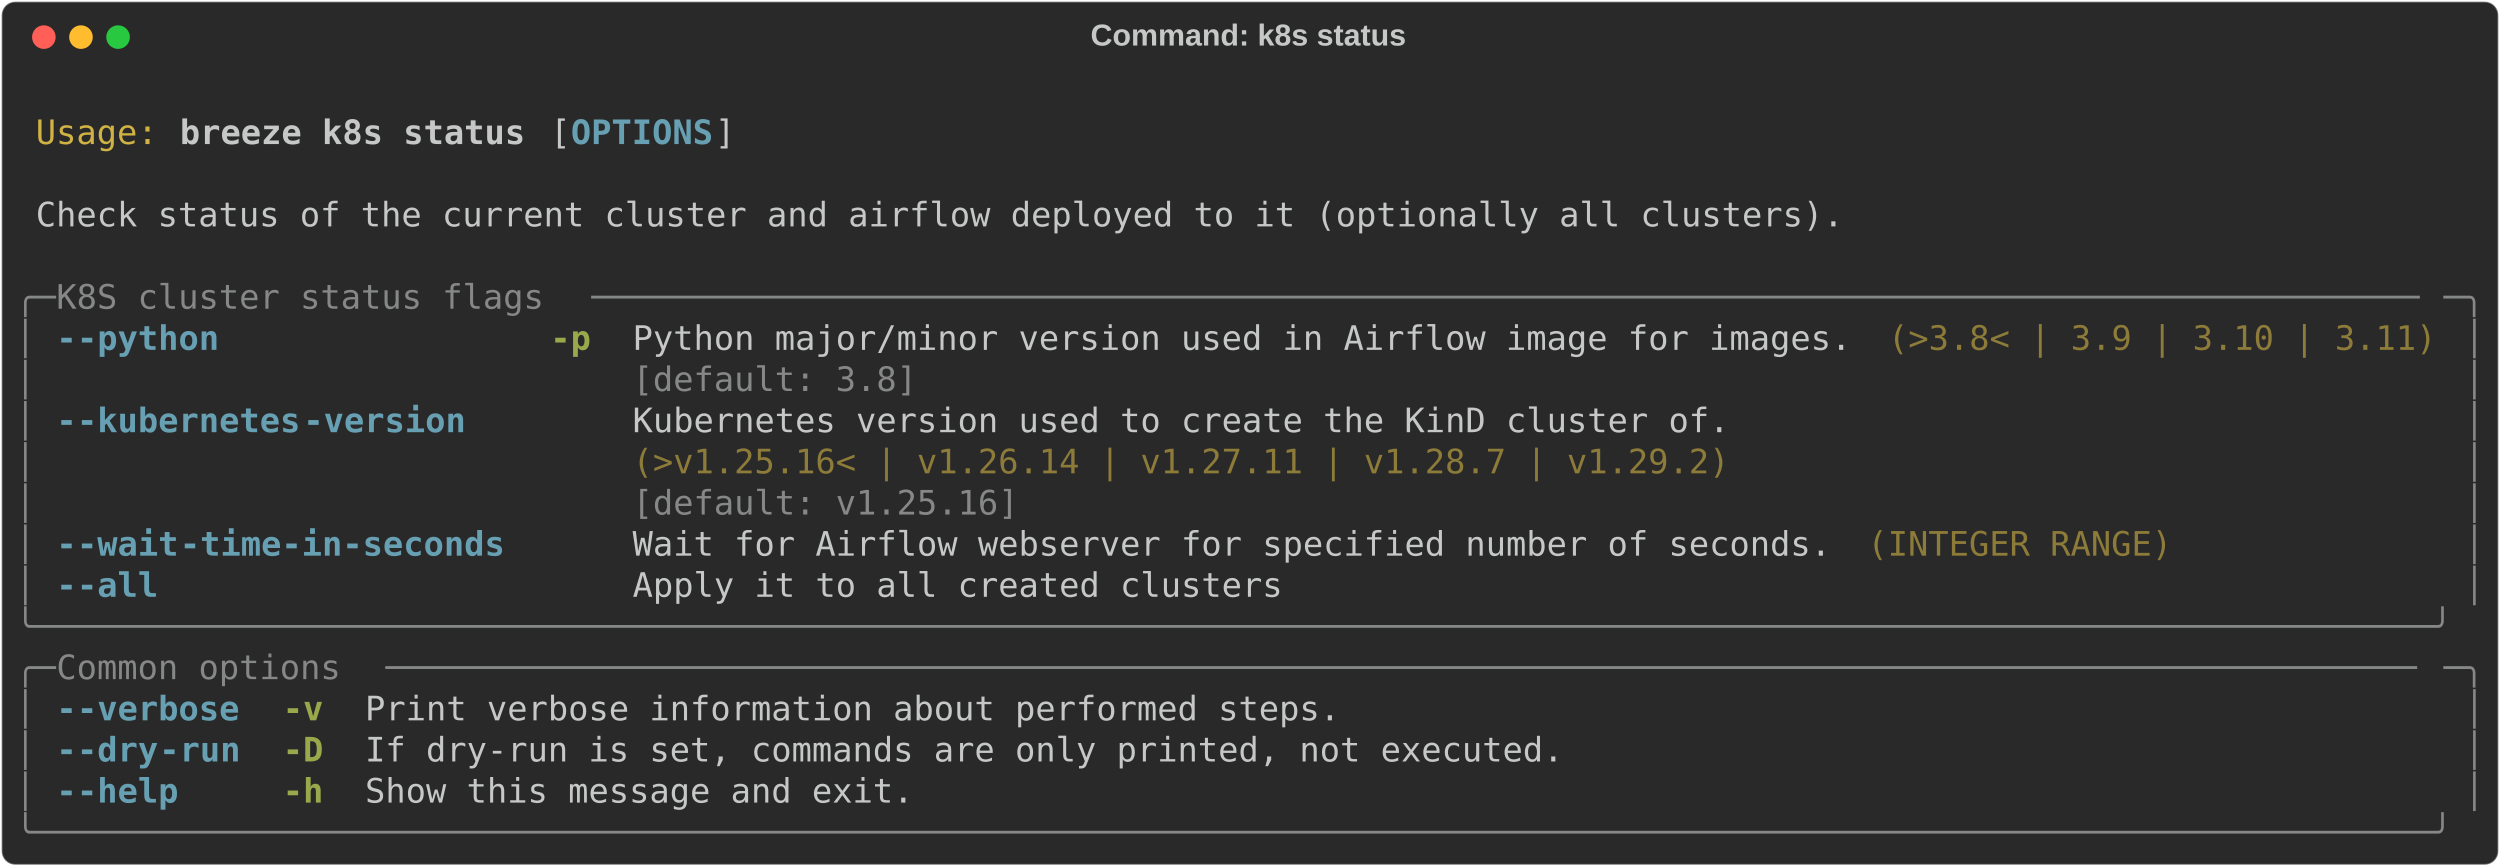
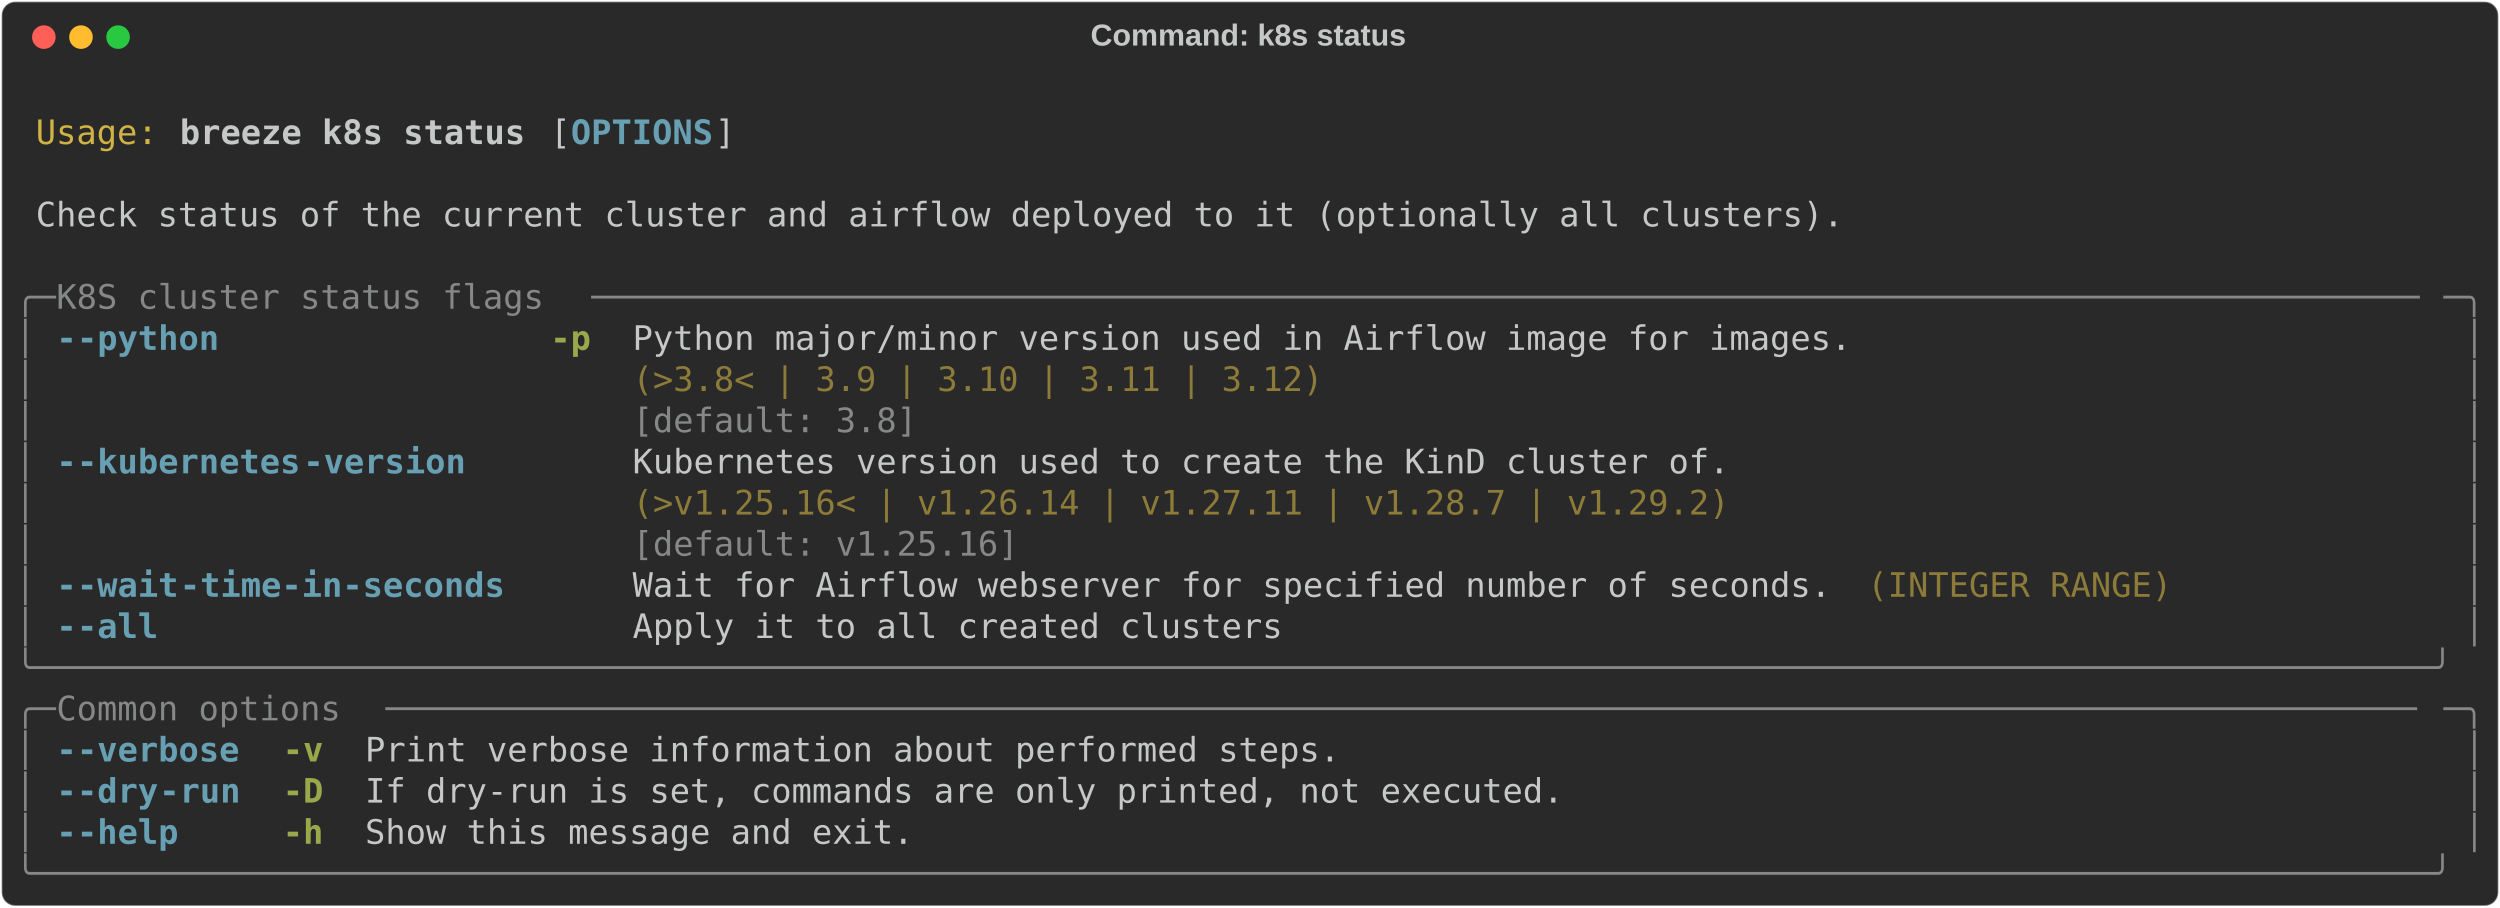
- <svg xmlns="http://www.w3.org/2000/svg" class="rich-terminal" viewBox="0 0 1482 513.6">
+ <svg xmlns="http://www.w3.org/2000/svg" class="rich-terminal" viewBox="0 0 1482 538.0">
  <style>

    @font-face {
        font-family: "Fira Code";
        src: local("FiraCode-Regular"),
                url("https://cdnjs.cloudflare.com/ajax/libs/firacode/6.2.0/woff2/FiraCode-Regular.woff2") format("woff2"),
                url("https://cdnjs.cloudflare.com/ajax/libs/firacode/6.2.0/woff/FiraCode-Regular.woff") format("woff");
        font-style: normal;
        font-weight: 400;
    }
    @font-face {
        font-family: "Fira Code";
        src: local("FiraCode-Bold"),
                url("https://cdnjs.cloudflare.com/ajax/libs/firacode/6.2.0/woff2/FiraCode-Bold.woff2") format("woff2"),
                url("https://cdnjs.cloudflare.com/ajax/libs/firacode/6.2.0/woff/FiraCode-Bold.woff") format("woff");
        font-style: bold;
        font-weight: 700;
    }

    .breeze-k8s-status-matrix {
        font-family: Fira Code, monospace;
        font-size: 20px;
        line-height: 24.4px;
        font-variant-east-asian: full-width;
    }

    .breeze-k8s-status-title {
        font-size: 18px;
        font-weight: bold;
        font-family: arial;
    }

    .breeze-k8s-status-r1 { fill: #c5c8c6 }
.breeze-k8s-status-r2 { fill: #d0b344 }
.breeze-k8s-status-r3 { fill: #c5c8c6;font-weight: bold }
.breeze-k8s-status-r4 { fill: #68a0b3;font-weight: bold }
.breeze-k8s-status-r5 { fill: #868887 }
.breeze-k8s-status-r6 { fill: #98a84b;font-weight: bold }
.breeze-k8s-status-r7 { fill: #8d7b39 }
    </style>
  <defs>
    <clipPath id="breeze-k8s-status-clip-terminal">
-       <rect x="0" y="0" width="1463.0" height="462.6" />
+       <rect x="0" y="0" width="1463.0" height="487.0" />
    </clipPath>
    <clipPath id="breeze-k8s-status-line-0">
      <rect x="0" y="1.5" width="1464" height="24.65" />
    </clipPath>
    <clipPath id="breeze-k8s-status-line-1">
      <rect x="0" y="25.9" width="1464" height="24.65" />
    </clipPath>
    <clipPath id="breeze-k8s-status-line-2">
      <rect x="0" y="50.3" width="1464" height="24.65" />
    </clipPath>
    <clipPath id="breeze-k8s-status-line-3">
      <rect x="0" y="74.7" width="1464" height="24.65" />
    </clipPath>
    <clipPath id="breeze-k8s-status-line-4">
      <rect x="0" y="99.1" width="1464" height="24.65" />
    </clipPath>
    <clipPath id="breeze-k8s-status-line-5">
      <rect x="0" y="123.5" width="1464" height="24.65" />
    </clipPath>
    <clipPath id="breeze-k8s-status-line-6">
      <rect x="0" y="147.9" width="1464" height="24.65" />
    </clipPath>
    <clipPath id="breeze-k8s-status-line-7">
      <rect x="0" y="172.3" width="1464" height="24.65" />
    </clipPath>
    <clipPath id="breeze-k8s-status-line-8">
      <rect x="0" y="196.7" width="1464" height="24.65" />
    </clipPath>
    <clipPath id="breeze-k8s-status-line-9">
      <rect x="0" y="221.1" width="1464" height="24.65" />
    </clipPath>
    <clipPath id="breeze-k8s-status-line-10">
      <rect x="0" y="245.5" width="1464" height="24.65" />
    </clipPath>
    <clipPath id="breeze-k8s-status-line-11">
      <rect x="0" y="269.9" width="1464" height="24.65" />
    </clipPath>
    <clipPath id="breeze-k8s-status-line-12">
      <rect x="0" y="294.3" width="1464" height="24.65" />
    </clipPath>
    <clipPath id="breeze-k8s-status-line-13">
      <rect x="0" y="318.7" width="1464" height="24.65" />
    </clipPath>
    <clipPath id="breeze-k8s-status-line-14">
      <rect x="0" y="343.1" width="1464" height="24.65" />
    </clipPath>
    <clipPath id="breeze-k8s-status-line-15">
      <rect x="0" y="367.5" width="1464" height="24.65" />
    </clipPath>
    <clipPath id="breeze-k8s-status-line-16">
      <rect x="0" y="391.9" width="1464" height="24.65" />
    </clipPath>
    <clipPath id="breeze-k8s-status-line-17">
      <rect x="0" y="416.3" width="1464" height="24.65" />
    </clipPath>
+     <clipPath id="breeze-k8s-status-line-18">
+       <rect x="0" y="440.7" width="1464" height="24.65" />
+     </clipPath>
  </defs>
-   <rect fill="#292929" stroke="rgba(255,255,255,0.35)" stroke-width="1" x="1" y="1" width="1480" height="511.6" rx="8" />
+   <rect fill="#292929" stroke="rgba(255,255,255,0.35)" stroke-width="1" x="1" y="1" width="1480" height="536" rx="8" />
  <text class="breeze-k8s-status-title" fill="#c5c8c6" text-anchor="middle" x="740" y="27">Command: k8s status</text>
  <g transform="translate(26,22)">
    <circle cx="0" cy="0" r="7" fill="#ff5f57" />
    <circle cx="22" cy="0" r="7" fill="#febc2e" />
    <circle cx="44" cy="0" r="7" fill="#28c840" />
  </g>
  <g transform="translate(9, 41)" clip-path="url(#breeze-k8s-status-clip-terminal)">
    <g class="breeze-k8s-status-matrix">
      <text class="breeze-k8s-status-r1" x="1464" y="20" textLength="12.2" clip-path="url(#breeze-k8s-status-line-0)">
</text>
      <text class="breeze-k8s-status-r2" x="12.2" y="44.4" textLength="73.2" clip-path="url(#breeze-k8s-status-line-1)">Usage:</text>
      <text class="breeze-k8s-status-r3" x="97.6" y="44.4" textLength="207.4" clip-path="url(#breeze-k8s-status-line-1)">breeze k8s status</text>
      <text class="breeze-k8s-status-r1" x="317.2" y="44.4" textLength="12.2" clip-path="url(#breeze-k8s-status-line-1)">[</text>
      <text class="breeze-k8s-status-r4" x="329.4" y="44.4" textLength="85.4" clip-path="url(#breeze-k8s-status-line-1)">OPTIONS</text>
      <text class="breeze-k8s-status-r1" x="414.8" y="44.4" textLength="12.2" clip-path="url(#breeze-k8s-status-line-1)">]</text>
      <text class="breeze-k8s-status-r1" x="1464" y="44.4" textLength="12.2" clip-path="url(#breeze-k8s-status-line-1)">
</text>
      <text class="breeze-k8s-status-r1" x="1464" y="68.8" textLength="12.2" clip-path="url(#breeze-k8s-status-line-2)">
</text>
      <text class="breeze-k8s-status-r1" x="12.2" y="93.2" textLength="1085.8" clip-path="url(#breeze-k8s-status-line-3)">Check status of the current cluster and airflow deployed to it (optionally all clusters).</text>
      <text class="breeze-k8s-status-r1" x="1464" y="93.2" textLength="12.2" clip-path="url(#breeze-k8s-status-line-3)">
</text>
      <text class="breeze-k8s-status-r1" x="1464" y="117.6" textLength="12.2" clip-path="url(#breeze-k8s-status-line-4)">
</text>
      <text class="breeze-k8s-status-r5" x="0" y="142" textLength="24.4" clip-path="url(#breeze-k8s-status-line-5)">╭─</text>
      <text class="breeze-k8s-status-r5" x="24.4" y="142" textLength="317.2" clip-path="url(#breeze-k8s-status-line-5)"> K8S cluster status flags </text>
      <text class="breeze-k8s-status-r5" x="341.6" y="142" textLength="1098" clip-path="url(#breeze-k8s-status-line-5)">──────────────────────────────────────────────────────────────────────────────────────────</text>
      <text class="breeze-k8s-status-r5" x="1439.6" y="142" textLength="24.4" clip-path="url(#breeze-k8s-status-line-5)">─╮</text>
      <text class="breeze-k8s-status-r1" x="1464" y="142" textLength="12.2" clip-path="url(#breeze-k8s-status-line-5)">
</text>
      <text class="breeze-k8s-status-r5" x="0" y="166.4" textLength="12.2" clip-path="url(#breeze-k8s-status-line-6)">│</text>
      <text class="breeze-k8s-status-r4" x="24.4" y="166.4" textLength="12.2" clip-path="url(#breeze-k8s-status-line-6)">-</text>
      <text class="breeze-k8s-status-r4" x="36.6" y="166.4" textLength="85.4" clip-path="url(#breeze-k8s-status-line-6)">-python</text>
      <text class="breeze-k8s-status-r6" x="317.2" y="166.4" textLength="24.4" clip-path="url(#breeze-k8s-status-line-6)">-p</text>
      <text class="breeze-k8s-status-r1" x="366" y="166.4" textLength="732" clip-path="url(#breeze-k8s-status-line-6)">Python major/minor version used in Airflow image for images.</text>
-       <text class="breeze-k8s-status-r7" x="1110.2" y="166.4" textLength="329.4" clip-path="url(#breeze-k8s-status-line-6)">(&gt;3.8&lt; | 3.9 | 3.10 | 3.11)</text>
      <text class="breeze-k8s-status-r5" x="1451.8" y="166.4" textLength="12.2" clip-path="url(#breeze-k8s-status-line-6)">│</text>
      <text class="breeze-k8s-status-r1" x="1464" y="166.4" textLength="12.2" clip-path="url(#breeze-k8s-status-line-6)">
</text>
      <text class="breeze-k8s-status-r5" x="0" y="190.8" textLength="12.2" clip-path="url(#breeze-k8s-status-line-7)">│</text>
-       <text class="breeze-k8s-status-r5" x="366" y="190.8" textLength="732" clip-path="url(#breeze-k8s-status-line-7)">[default: 3.8]                                              </text>
+       <text class="breeze-k8s-status-r7" x="366" y="190.8" textLength="732" clip-path="url(#breeze-k8s-status-line-7)">(&gt;3.8&lt; | 3.9 | 3.10 | 3.11 | 3.12)                          </text>
      <text class="breeze-k8s-status-r5" x="1451.8" y="190.8" textLength="12.2" clip-path="url(#breeze-k8s-status-line-7)">│</text>
      <text class="breeze-k8s-status-r1" x="1464" y="190.8" textLength="12.2" clip-path="url(#breeze-k8s-status-line-7)">
</text>
      <text class="breeze-k8s-status-r5" x="0" y="215.2" textLength="12.2" clip-path="url(#breeze-k8s-status-line-8)">│</text>
-       <text class="breeze-k8s-status-r4" x="24.4" y="215.2" textLength="12.2" clip-path="url(#breeze-k8s-status-line-8)">-</text>
-       <text class="breeze-k8s-status-r4" x="36.6" y="215.2" textLength="134.2" clip-path="url(#breeze-k8s-status-line-8)">-kubernetes</text>
-       <text class="breeze-k8s-status-r4" x="170.8" y="215.2" textLength="97.6" clip-path="url(#breeze-k8s-status-line-8)">-version</text>
-       <text class="breeze-k8s-status-r1" x="366" y="215.2" textLength="658.8" clip-path="url(#breeze-k8s-status-line-8)">Kubernetes version used to create the KinD cluster of.</text>
+       <text class="breeze-k8s-status-r5" x="366" y="215.2" textLength="732" clip-path="url(#breeze-k8s-status-line-8)">[default: 3.8]                                              </text>
      <text class="breeze-k8s-status-r5" x="1451.8" y="215.2" textLength="12.2" clip-path="url(#breeze-k8s-status-line-8)">│</text>
      <text class="breeze-k8s-status-r1" x="1464" y="215.2" textLength="12.2" clip-path="url(#breeze-k8s-status-line-8)">
</text>
      <text class="breeze-k8s-status-r5" x="0" y="239.6" textLength="12.2" clip-path="url(#breeze-k8s-status-line-9)">│</text>
-       <text class="breeze-k8s-status-r7" x="366" y="239.6" textLength="658.8" clip-path="url(#breeze-k8s-status-line-9)">(&gt;v1.25.16&lt; | v1.26.14 | v1.27.11 | v1.28.7 | v1.29.2)</text>
+       <text class="breeze-k8s-status-r4" x="24.4" y="239.6" textLength="12.2" clip-path="url(#breeze-k8s-status-line-9)">-</text>
+       <text class="breeze-k8s-status-r4" x="36.6" y="239.6" textLength="134.2" clip-path="url(#breeze-k8s-status-line-9)">-kubernetes</text>
+       <text class="breeze-k8s-status-r4" x="170.8" y="239.6" textLength="97.6" clip-path="url(#breeze-k8s-status-line-9)">-version</text>
+       <text class="breeze-k8s-status-r1" x="366" y="239.6" textLength="658.8" clip-path="url(#breeze-k8s-status-line-9)">Kubernetes version used to create the KinD cluster of.</text>
      <text class="breeze-k8s-status-r5" x="1451.8" y="239.6" textLength="12.2" clip-path="url(#breeze-k8s-status-line-9)">│</text>
      <text class="breeze-k8s-status-r1" x="1464" y="239.6" textLength="12.2" clip-path="url(#breeze-k8s-status-line-9)">
</text>
      <text class="breeze-k8s-status-r5" x="0" y="264" textLength="12.2" clip-path="url(#breeze-k8s-status-line-10)">│</text>
-       <text class="breeze-k8s-status-r5" x="366" y="264" textLength="658.8" clip-path="url(#breeze-k8s-status-line-10)">[default: v1.25.16]                                   </text>
+       <text class="breeze-k8s-status-r7" x="366" y="264" textLength="658.8" clip-path="url(#breeze-k8s-status-line-10)">(&gt;v1.25.16&lt; | v1.26.14 | v1.27.11 | v1.28.7 | v1.29.2)</text>
      <text class="breeze-k8s-status-r5" x="1451.8" y="264" textLength="12.2" clip-path="url(#breeze-k8s-status-line-10)">│</text>
      <text class="breeze-k8s-status-r1" x="1464" y="264" textLength="12.2" clip-path="url(#breeze-k8s-status-line-10)">
</text>
      <text class="breeze-k8s-status-r5" x="0" y="288.4" textLength="12.2" clip-path="url(#breeze-k8s-status-line-11)">│</text>
-       <text class="breeze-k8s-status-r4" x="24.4" y="288.4" textLength="12.2" clip-path="url(#breeze-k8s-status-line-11)">-</text>
-       <text class="breeze-k8s-status-r4" x="36.6" y="288.4" textLength="61" clip-path="url(#breeze-k8s-status-line-11)">-wait</text>
-       <text class="breeze-k8s-status-r4" x="97.6" y="288.4" textLength="195.2" clip-path="url(#breeze-k8s-status-line-11)">-time-in-seconds</text>
-       <text class="breeze-k8s-status-r1" x="366" y="288.4" textLength="719.8" clip-path="url(#breeze-k8s-status-line-11)">Wait for Airflow webserver for specified number of seconds.</text>
-       <text class="breeze-k8s-status-r7" x="1098" y="288.4" textLength="183" clip-path="url(#breeze-k8s-status-line-11)">(INTEGER RANGE)</text>
+       <text class="breeze-k8s-status-r5" x="366" y="288.4" textLength="658.8" clip-path="url(#breeze-k8s-status-line-11)">[default: v1.25.16]                                   </text>
      <text class="breeze-k8s-status-r5" x="1451.8" y="288.4" textLength="12.2" clip-path="url(#breeze-k8s-status-line-11)">│</text>
      <text class="breeze-k8s-status-r1" x="1464" y="288.4" textLength="12.2" clip-path="url(#breeze-k8s-status-line-11)">
</text>
      <text class="breeze-k8s-status-r5" x="0" y="312.8" textLength="12.2" clip-path="url(#breeze-k8s-status-line-12)">│</text>
      <text class="breeze-k8s-status-r4" x="24.4" y="312.8" textLength="12.2" clip-path="url(#breeze-k8s-status-line-12)">-</text>
-       <text class="breeze-k8s-status-r4" x="36.6" y="312.8" textLength="48.8" clip-path="url(#breeze-k8s-status-line-12)">-all</text>
-       <text class="breeze-k8s-status-r1" x="366" y="312.8" textLength="390.4" clip-path="url(#breeze-k8s-status-line-12)">Apply it to all created clusters</text>
+       <text class="breeze-k8s-status-r4" x="36.6" y="312.8" textLength="61" clip-path="url(#breeze-k8s-status-line-12)">-wait</text>
+       <text class="breeze-k8s-status-r4" x="97.6" y="312.8" textLength="195.2" clip-path="url(#breeze-k8s-status-line-12)">-time-in-seconds</text>
+       <text class="breeze-k8s-status-r1" x="366" y="312.8" textLength="719.8" clip-path="url(#breeze-k8s-status-line-12)">Wait for Airflow webserver for specified number of seconds.</text>
+       <text class="breeze-k8s-status-r7" x="1098" y="312.8" textLength="183" clip-path="url(#breeze-k8s-status-line-12)">(INTEGER RANGE)</text>
      <text class="breeze-k8s-status-r5" x="1451.8" y="312.8" textLength="12.2" clip-path="url(#breeze-k8s-status-line-12)">│</text>
      <text class="breeze-k8s-status-r1" x="1464" y="312.8" textLength="12.2" clip-path="url(#breeze-k8s-status-line-12)">
</text>
-       <text class="breeze-k8s-status-r5" x="0" y="337.2" textLength="1464" clip-path="url(#breeze-k8s-status-line-13)">╰──────────────────────────────────────────────────────────────────────────────────────────────────────────────────────╯</text>
+       <text class="breeze-k8s-status-r5" x="0" y="337.2" textLength="12.2" clip-path="url(#breeze-k8s-status-line-13)">│</text>
+       <text class="breeze-k8s-status-r4" x="24.4" y="337.2" textLength="12.2" clip-path="url(#breeze-k8s-status-line-13)">-</text>
+       <text class="breeze-k8s-status-r4" x="36.6" y="337.2" textLength="48.8" clip-path="url(#breeze-k8s-status-line-13)">-all</text>
+       <text class="breeze-k8s-status-r1" x="366" y="337.2" textLength="390.4" clip-path="url(#breeze-k8s-status-line-13)">Apply it to all created clusters</text>
+       <text class="breeze-k8s-status-r5" x="1451.8" y="337.2" textLength="12.2" clip-path="url(#breeze-k8s-status-line-13)">│</text>
      <text class="breeze-k8s-status-r1" x="1464" y="337.2" textLength="12.2" clip-path="url(#breeze-k8s-status-line-13)">
</text>
-       <text class="breeze-k8s-status-r5" x="0" y="361.6" textLength="24.4" clip-path="url(#breeze-k8s-status-line-14)">╭─</text>
-       <text class="breeze-k8s-status-r5" x="24.4" y="361.6" textLength="195.2" clip-path="url(#breeze-k8s-status-line-14)"> Common options </text>
-       <text class="breeze-k8s-status-r5" x="219.6" y="361.6" textLength="1220" clip-path="url(#breeze-k8s-status-line-14)">────────────────────────────────────────────────────────────────────────────────────────────────────</text>
-       <text class="breeze-k8s-status-r5" x="1439.6" y="361.6" textLength="24.4" clip-path="url(#breeze-k8s-status-line-14)">─╮</text>
+       <text class="breeze-k8s-status-r5" x="0" y="361.6" textLength="1464" clip-path="url(#breeze-k8s-status-line-14)">╰──────────────────────────────────────────────────────────────────────────────────────────────────────────────────────╯</text>
      <text class="breeze-k8s-status-r1" x="1464" y="361.6" textLength="12.2" clip-path="url(#breeze-k8s-status-line-14)">
</text>
-       <text class="breeze-k8s-status-r5" x="0" y="386" textLength="12.2" clip-path="url(#breeze-k8s-status-line-15)">│</text>
-       <text class="breeze-k8s-status-r4" x="24.4" y="386" textLength="12.2" clip-path="url(#breeze-k8s-status-line-15)">-</text>
-       <text class="breeze-k8s-status-r4" x="36.6" y="386" textLength="97.6" clip-path="url(#breeze-k8s-status-line-15)">-verbose</text>
-       <text class="breeze-k8s-status-r6" x="158.6" y="386" textLength="24.4" clip-path="url(#breeze-k8s-status-line-15)">-v</text>
-       <text class="breeze-k8s-status-r1" x="207.4" y="386" textLength="585.6" clip-path="url(#breeze-k8s-status-line-15)">Print verbose information about performed steps.</text>
-       <text class="breeze-k8s-status-r5" x="1451.8" y="386" textLength="12.2" clip-path="url(#breeze-k8s-status-line-15)">│</text>
+       <text class="breeze-k8s-status-r5" x="0" y="386" textLength="24.4" clip-path="url(#breeze-k8s-status-line-15)">╭─</text>
+       <text class="breeze-k8s-status-r5" x="24.4" y="386" textLength="195.2" clip-path="url(#breeze-k8s-status-line-15)"> Common options </text>
+       <text class="breeze-k8s-status-r5" x="219.6" y="386" textLength="1220" clip-path="url(#breeze-k8s-status-line-15)">────────────────────────────────────────────────────────────────────────────────────────────────────</text>
+       <text class="breeze-k8s-status-r5" x="1439.6" y="386" textLength="24.4" clip-path="url(#breeze-k8s-status-line-15)">─╮</text>
      <text class="breeze-k8s-status-r1" x="1464" y="386" textLength="12.2" clip-path="url(#breeze-k8s-status-line-15)">
</text>
      <text class="breeze-k8s-status-r5" x="0" y="410.4" textLength="12.2" clip-path="url(#breeze-k8s-status-line-16)">│</text>
      <text class="breeze-k8s-status-r4" x="24.4" y="410.4" textLength="12.2" clip-path="url(#breeze-k8s-status-line-16)">-</text>
-       <text class="breeze-k8s-status-r4" x="36.6" y="410.4" textLength="48.8" clip-path="url(#breeze-k8s-status-line-16)">-dry</text>
-       <text class="breeze-k8s-status-r4" x="85.4" y="410.4" textLength="48.8" clip-path="url(#breeze-k8s-status-line-16)">-run</text>
-       <text class="breeze-k8s-status-r6" x="158.6" y="410.4" textLength="24.4" clip-path="url(#breeze-k8s-status-line-16)">-D</text>
-       <text class="breeze-k8s-status-r1" x="207.4" y="410.4" textLength="719.8" clip-path="url(#breeze-k8s-status-line-16)">If dry-run is set, commands are only printed, not executed.</text>
+       <text class="breeze-k8s-status-r4" x="36.6" y="410.4" textLength="97.6" clip-path="url(#breeze-k8s-status-line-16)">-verbose</text>
+       <text class="breeze-k8s-status-r6" x="158.6" y="410.4" textLength="24.4" clip-path="url(#breeze-k8s-status-line-16)">-v</text>
+       <text class="breeze-k8s-status-r1" x="207.4" y="410.4" textLength="585.6" clip-path="url(#breeze-k8s-status-line-16)">Print verbose information about performed steps.</text>
      <text class="breeze-k8s-status-r5" x="1451.8" y="410.4" textLength="12.2" clip-path="url(#breeze-k8s-status-line-16)">│</text>
      <text class="breeze-k8s-status-r1" x="1464" y="410.4" textLength="12.2" clip-path="url(#breeze-k8s-status-line-16)">
</text>
      <text class="breeze-k8s-status-r5" x="0" y="434.8" textLength="12.2" clip-path="url(#breeze-k8s-status-line-17)">│</text>
      <text class="breeze-k8s-status-r4" x="24.4" y="434.8" textLength="12.2" clip-path="url(#breeze-k8s-status-line-17)">-</text>
-       <text class="breeze-k8s-status-r4" x="36.6" y="434.8" textLength="61" clip-path="url(#breeze-k8s-status-line-17)">-help</text>
-       <text class="breeze-k8s-status-r6" x="158.6" y="434.8" textLength="24.4" clip-path="url(#breeze-k8s-status-line-17)">-h</text>
-       <text class="breeze-k8s-status-r1" x="207.4" y="434.8" textLength="329.4" clip-path="url(#breeze-k8s-status-line-17)">Show this message and exit.</text>
+       <text class="breeze-k8s-status-r4" x="36.6" y="434.8" textLength="48.8" clip-path="url(#breeze-k8s-status-line-17)">-dry</text>
+       <text class="breeze-k8s-status-r4" x="85.4" y="434.8" textLength="48.8" clip-path="url(#breeze-k8s-status-line-17)">-run</text>
+       <text class="breeze-k8s-status-r6" x="158.6" y="434.8" textLength="24.4" clip-path="url(#breeze-k8s-status-line-17)">-D</text>
+       <text class="breeze-k8s-status-r1" x="207.4" y="434.8" textLength="719.8" clip-path="url(#breeze-k8s-status-line-17)">If dry-run is set, commands are only printed, not executed.</text>
      <text class="breeze-k8s-status-r5" x="1451.8" y="434.8" textLength="12.2" clip-path="url(#breeze-k8s-status-line-17)">│</text>
      <text class="breeze-k8s-status-r1" x="1464" y="434.8" textLength="12.2" clip-path="url(#breeze-k8s-status-line-17)">
</text>
-       <text class="breeze-k8s-status-r5" x="0" y="459.2" textLength="1464" clip-path="url(#breeze-k8s-status-line-18)">╰──────────────────────────────────────────────────────────────────────────────────────────────────────────────────────╯</text>
+       <text class="breeze-k8s-status-r5" x="0" y="459.2" textLength="12.2" clip-path="url(#breeze-k8s-status-line-18)">│</text>
+       <text class="breeze-k8s-status-r4" x="24.4" y="459.2" textLength="12.2" clip-path="url(#breeze-k8s-status-line-18)">-</text>
+       <text class="breeze-k8s-status-r4" x="36.6" y="459.2" textLength="61" clip-path="url(#breeze-k8s-status-line-18)">-help</text>
+       <text class="breeze-k8s-status-r6" x="158.6" y="459.2" textLength="24.4" clip-path="url(#breeze-k8s-status-line-18)">-h</text>
+       <text class="breeze-k8s-status-r1" x="207.4" y="459.2" textLength="329.4" clip-path="url(#breeze-k8s-status-line-18)">Show this message and exit.</text>
+       <text class="breeze-k8s-status-r5" x="1451.8" y="459.2" textLength="12.2" clip-path="url(#breeze-k8s-status-line-18)">│</text>
      <text class="breeze-k8s-status-r1" x="1464" y="459.2" textLength="12.2" clip-path="url(#breeze-k8s-status-line-18)">
+ </text>
+       <text class="breeze-k8s-status-r5" x="0" y="483.6" textLength="1464" clip-path="url(#breeze-k8s-status-line-19)">╰──────────────────────────────────────────────────────────────────────────────────────────────────────────────────────╯</text>
+       <text class="breeze-k8s-status-r1" x="1464" y="483.6" textLength="12.2" clip-path="url(#breeze-k8s-status-line-19)">
</text>
    </g>
  </g>
</svg>
